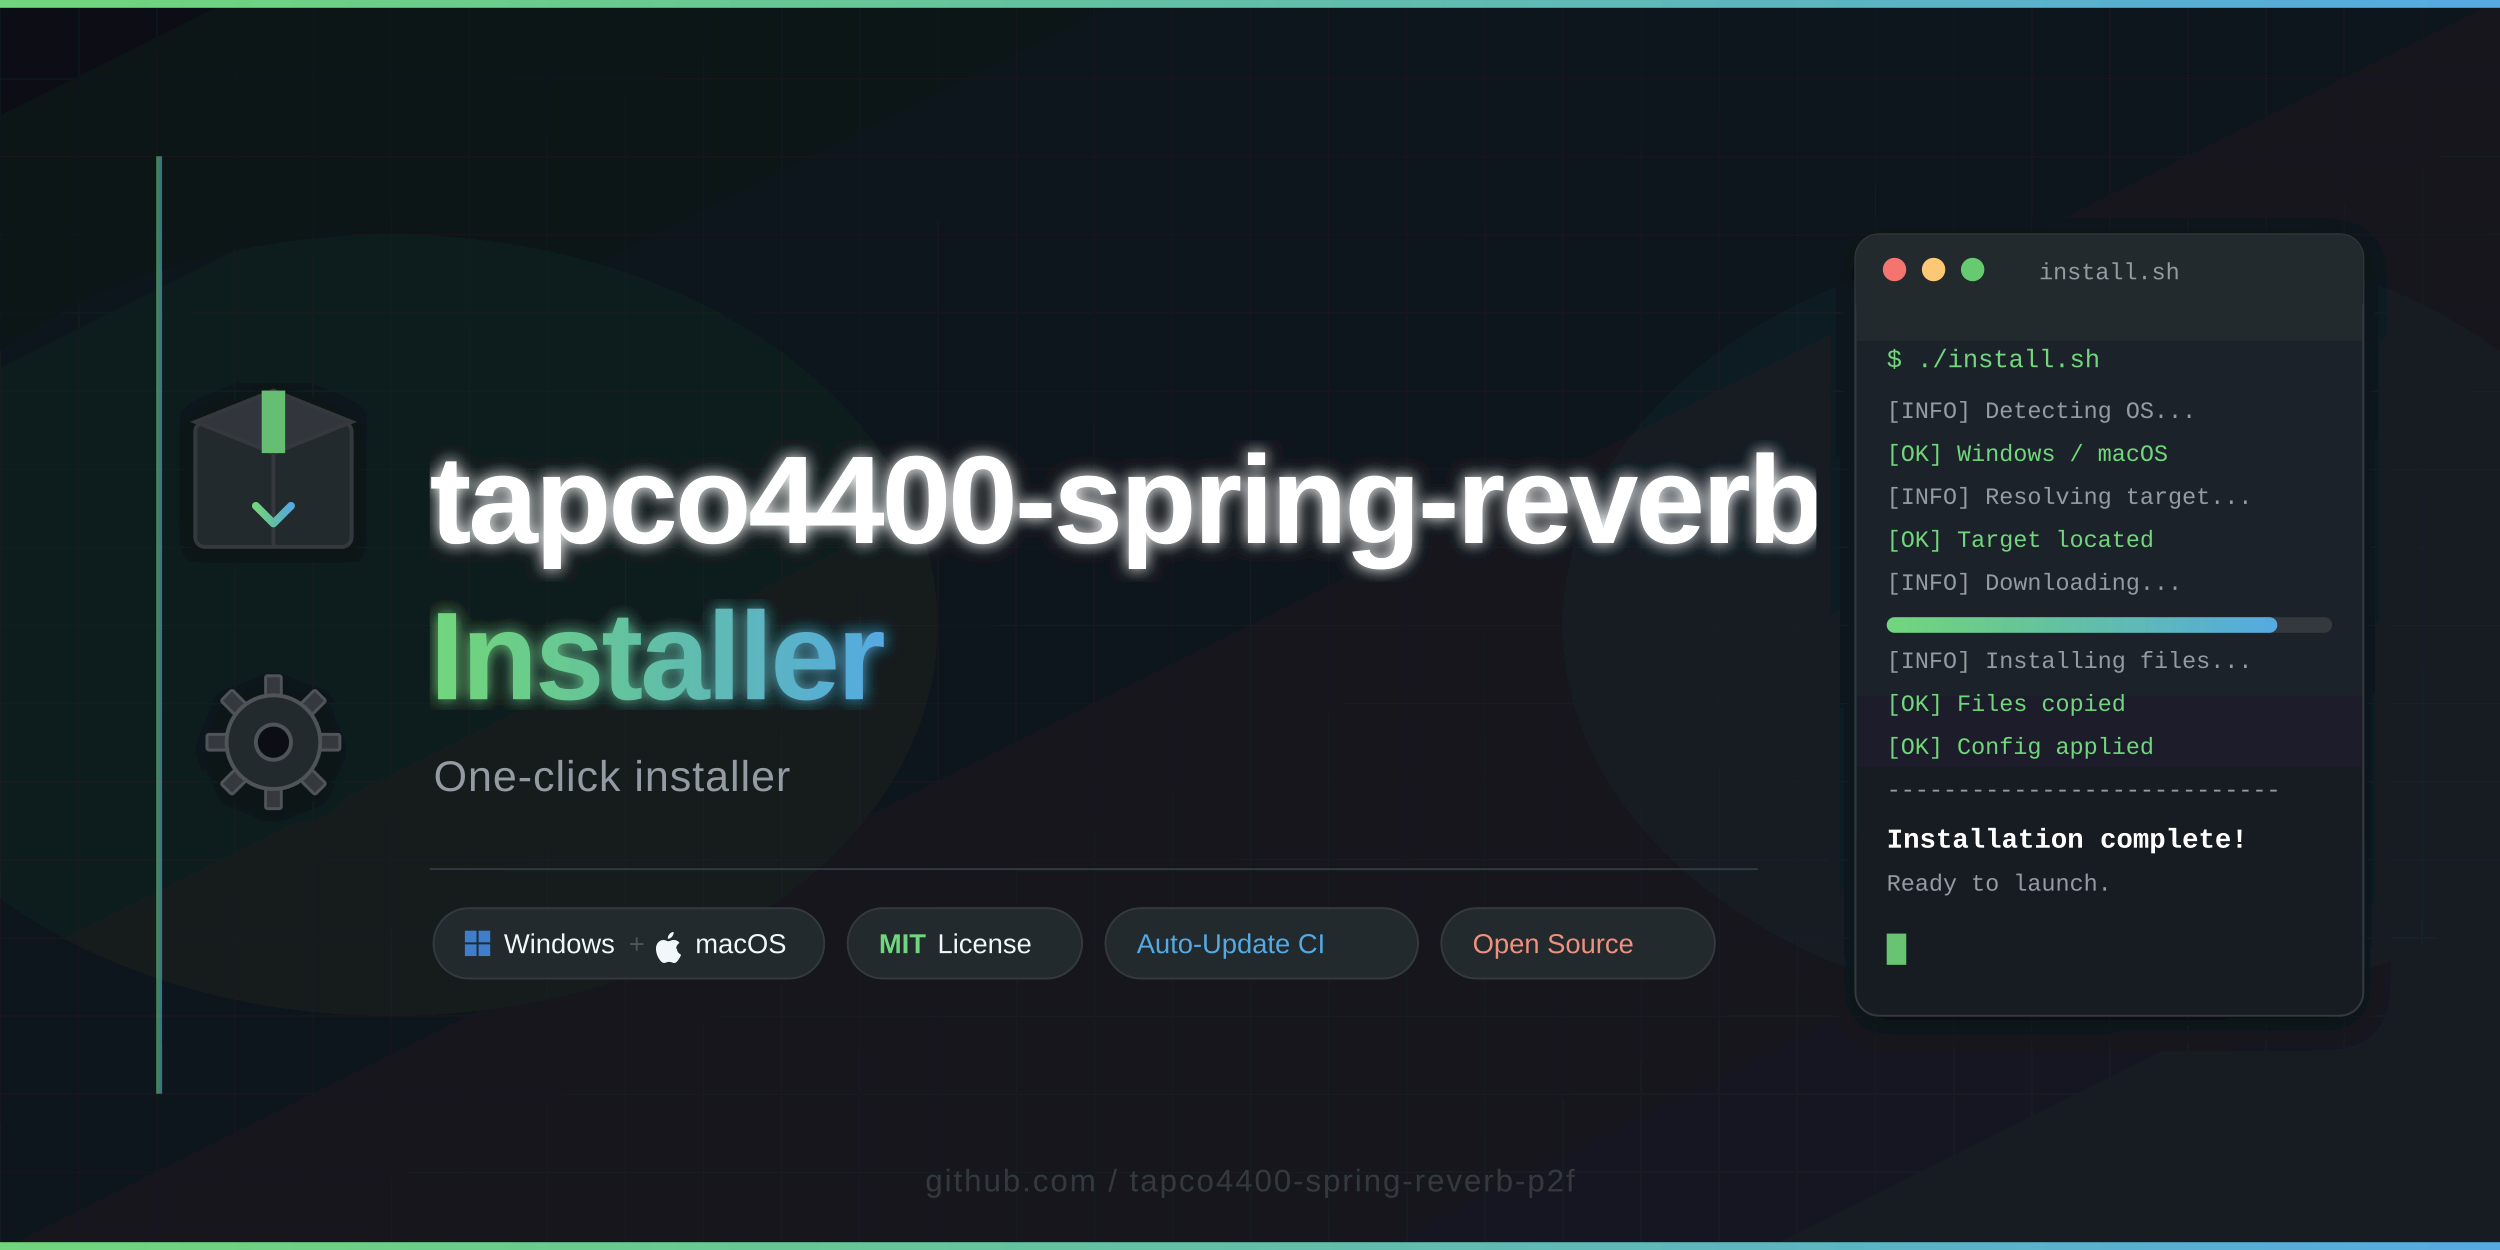
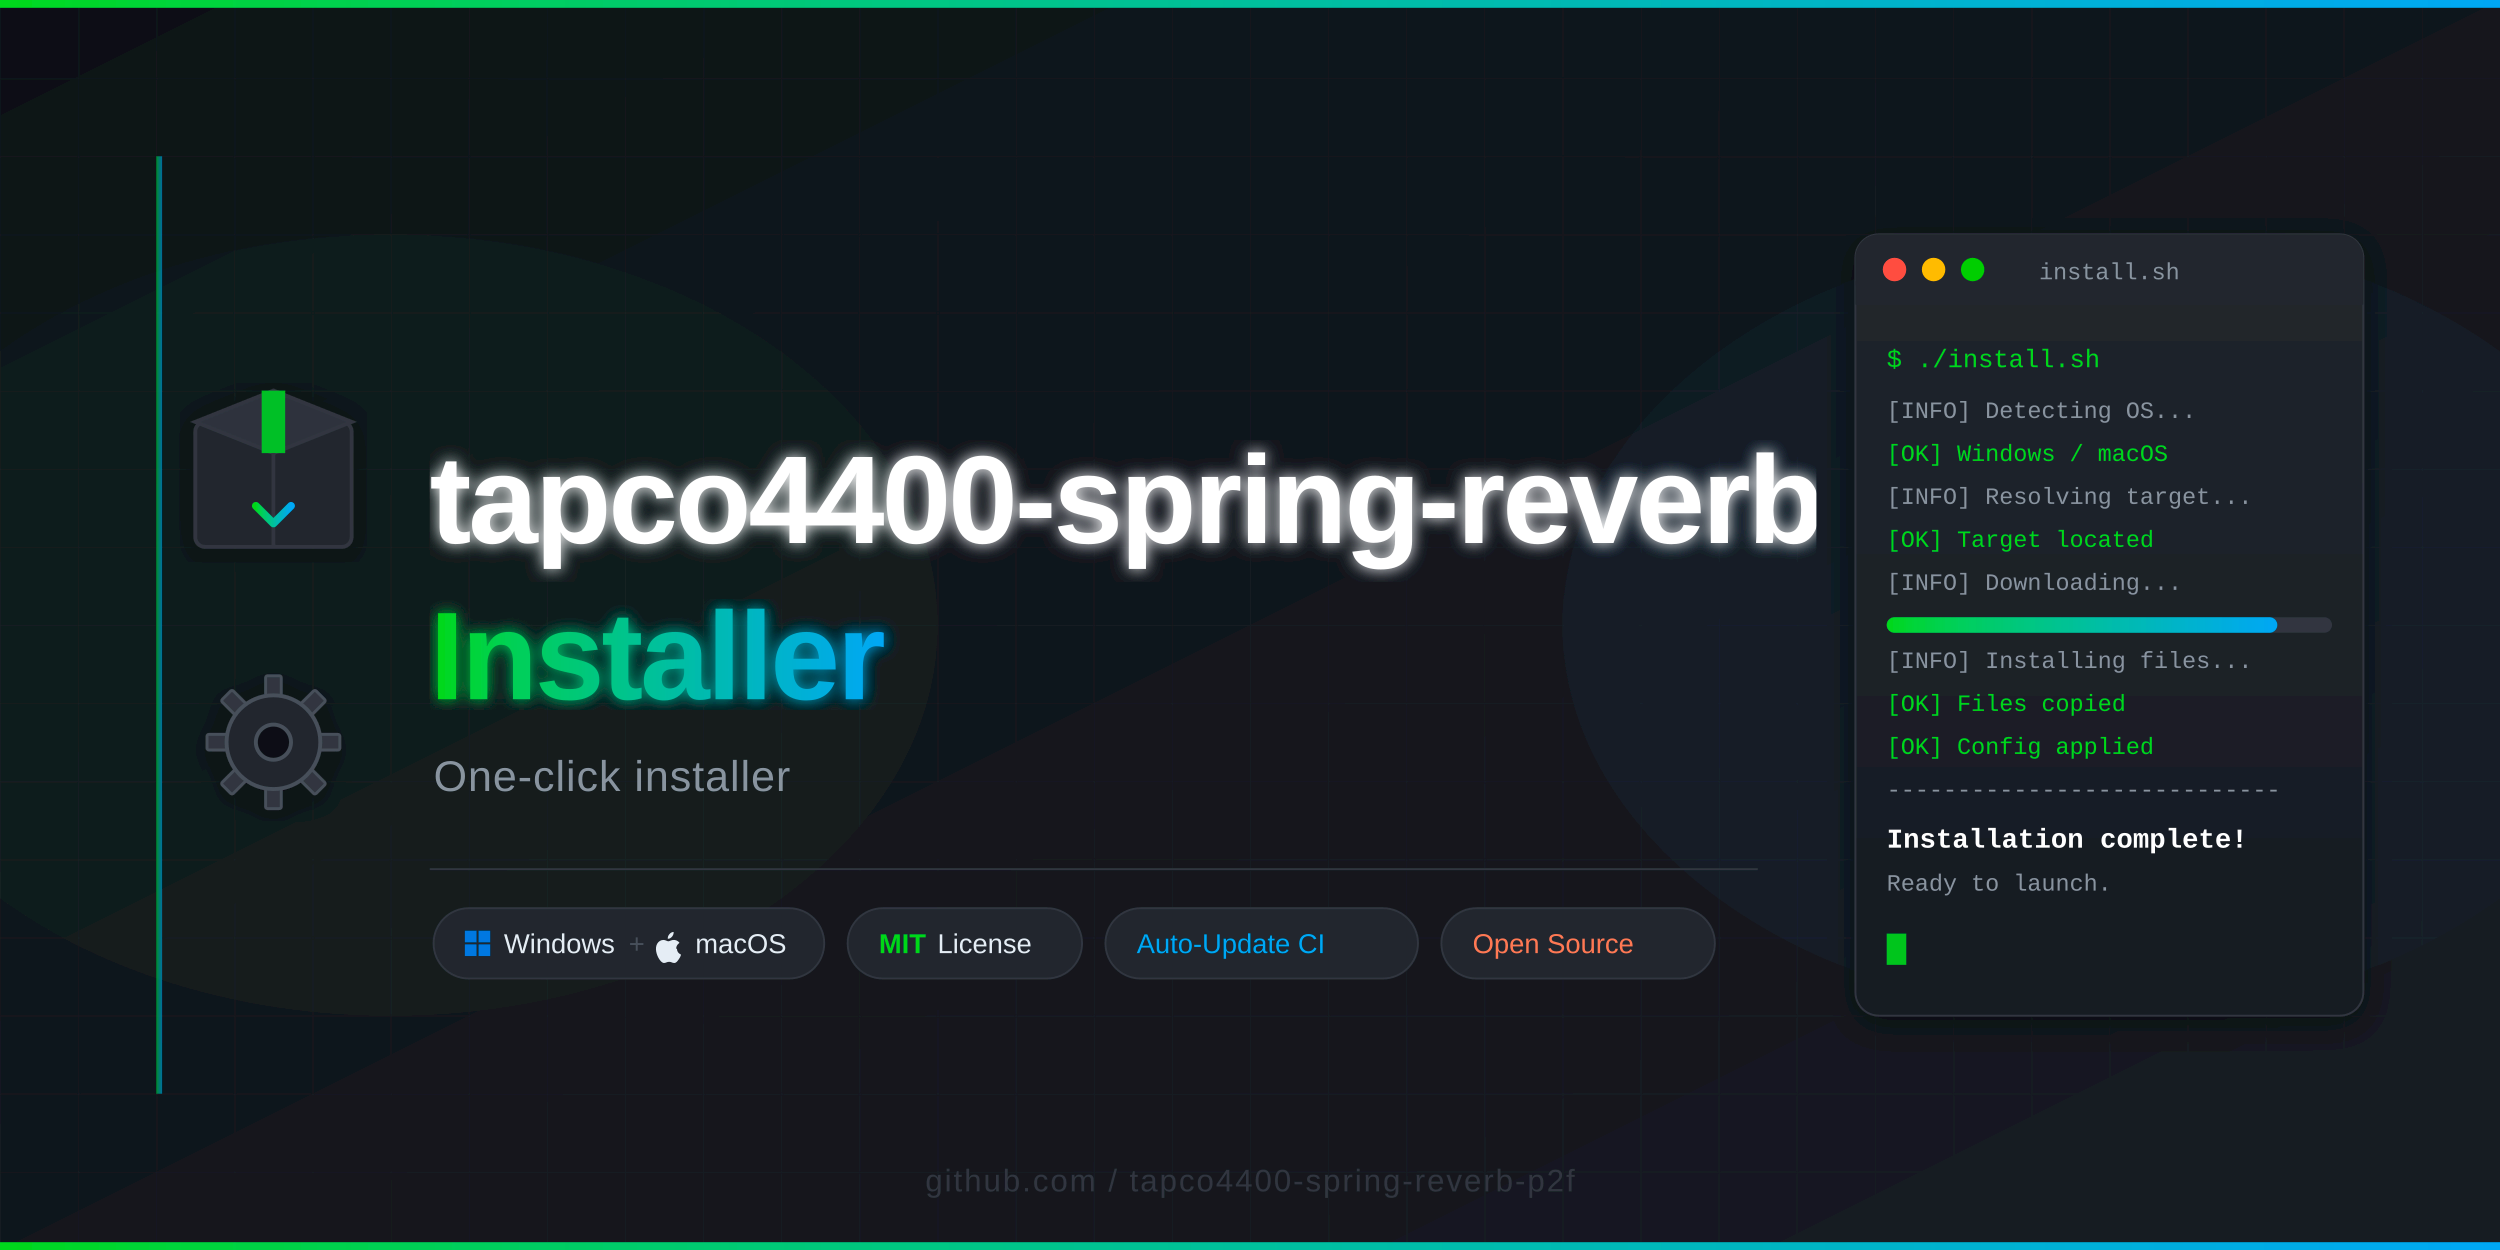
<svg xmlns="http://www.w3.org/2000/svg" viewBox="0 0 1280 640" width="1280" height="640">
  <defs>
    <linearGradient id="bgGrad" x1="0%" y1="0%" x2="100%" y2="100%">
      <stop offset="0%" style="stop-color:#0d1117;stop-opacity:1" />
      <stop offset="100%" style="stop-color:#161b22;stop-opacity:1" />
    </linearGradient>
    <linearGradient id="accentGrad" x1="0%" y1="0%" x2="100%" y2="0%">
      <stop offset="0%" style="stop-color:#39d353;stop-opacity:1" />
      <stop offset="100%" style="stop-color:#0ea5e9;stop-opacity:1" />
    </linearGradient>
    <linearGradient id="cardGrad" x1="0%" y1="0%" x2="0%" y2="100%">
      <stop offset="0%" style="stop-color:#21262d;stop-opacity:1" />
      <stop offset="100%" style="stop-color:#161b22;stop-opacity:1" />
    </linearGradient>
    <filter id="glow">
      <feGaussianBlur stdDeviation="4" result="coloredBlur" />
      <feMerge>
        <feMergeNode in="coloredBlur" />
        <feMergeNode in="SourceGraphic" />
      </feMerge>
    </filter>
    <filter id="shadow">
      <feDropShadow dx="0" dy="4" stdDeviation="8" flood-color="#000000" flood-opacity="0.5" />
    </filter>
    <filter id="tone" x="0%" y="0%" width="100%" height="100%">
-       <feColorMatrix type="saturate" values="0.75" />
-       <feColorMatrix type="matrix" values="   1.10 0 0 0 0   0 1.10 0 0 0   0 0 1.10 0 0   0 0 0 1 0" />
+       <feColorMatrix type="saturate" values="1.20" />
+       <feColorMatrix type="matrix" values="   1.00 0 0 0 0   0 1.00 0 0 0   0 0 1.00 0 0   0 0 0 1 0" />
    </filter>
    <clipPath id="titleClip">
      <rect x="220" y="200" width="710" height="100" />
    </clipPath>
    <clipPath id="installerClip">
      <rect x="220" y="295" width="710" height="100" />
    </clipPath>
    <clipPath id="subtitleClip">
      <rect x="220" y="380" width="710" height="55" />
    </clipPath>
  </defs>
  <g filter="url(#tone)">
    <rect width="1280" height="640" fill="url(#bgGrad)" />
    <pattern id="grid" width="40" height="40" patternUnits="userSpaceOnUse">
      <path d="M 40 0 L 0 0 0 40" fill="none" stroke="#21262d" stroke-width="0.5" />
    </pattern>
    <rect width="1280" height="640" fill="url(#grid)" opacity="0.4" />
    <ellipse cx="200" cy="320" rx="280" ry="200" fill="#39d353" opacity="0.04" />
    <ellipse cx="1080" cy="320" rx="280" ry="200" fill="#0ea5e9" opacity="0.04" />
    <rect x="0" y="0" width="1280" height="4" fill="url(#accentGrad)" />
    <rect x="0" y="636" width="1280" height="4" fill="url(#accentGrad)" />
    <rect x="80" y="80" width="3" height="480" fill="url(#accentGrad)" opacity="0.6" />
    <g transform="translate(100, 200)" filter="url(#shadow)">
      <rect x="0" y="16" width="80" height="64" fill="#21262d" stroke="#30363d" stroke-width="2" rx="5" />
      <polygon points="0,16 40,0 80,16 40,32" fill="#2d333b" stroke="#30363d" stroke-width="2" />
      <rect x="34" y="0" width="12" height="32" fill="#39d353" opacity="0.85" />
      <line x1="40" y1="32" x2="40" y2="80" stroke="#30363d" stroke-width="2" />
      <g transform="translate(40, 56)">
        <line x1="0" y1="-12" x2="0" y2="12" stroke="url(#accentGrad)" stroke-width="4" stroke-linecap="round" />
        <polyline points="-9,3 0,12 9,3" fill="none" stroke="url(#accentGrad)" stroke-width="4" stroke-linecap="round" stroke-linejoin="round" />
      </g>
    </g>
    <g transform="translate(140, 380)" filter="url(#shadow)">
      <g fill="#30363d" stroke="#484f58" stroke-width="1.5">
        <rect x="-4" y="-34" width="8" height="14" rx="1" />
        <rect x="-4" y="-34" width="8" height="14" rx="1" transform="rotate(45)" />
        <rect x="-4" y="-34" width="8" height="14" rx="1" transform="rotate(90)" />
        <rect x="-4" y="-34" width="8" height="14" rx="1" transform="rotate(135)" />
        <rect x="-4" y="-34" width="8" height="14" rx="1" transform="rotate(180)" />
        <rect x="-4" y="-34" width="8" height="14" rx="1" transform="rotate(225)" />
        <rect x="-4" y="-34" width="8" height="14" rx="1" transform="rotate(270)" />
        <rect x="-4" y="-34" width="8" height="14" rx="1" transform="rotate(315)" />
      </g>
      <circle cx="0" cy="0" r="24" fill="#21262d" stroke="#484f58" stroke-width="2" />
      <circle cx="0" cy="0" r="9" fill="#0d1117" stroke="#484f58" stroke-width="2" />
    </g>
    <g clip-path="url(#titleClip)">
      <text id="projectName" x="220" y="278" font-family="'Segoe UI', 'Helvetica Neue', Arial, sans-serif" font-size="64" font-weight="700" letter-spacing="-1.5" fill="#ffffff" filter="url(#glow)" textLength="710" lengthAdjust="spacingAndGlyphs">tapco4400-spring-reverb-p2f</text>
    </g>
    <g clip-path="url(#installerClip)">
      <text x="220" y="358" font-family="'Segoe UI', 'Helvetica Neue', Arial, sans-serif" font-size="64" font-weight="700" letter-spacing="-1.5" fill="url(#accentGrad)" filter="url(#glow)">Installer</text>
    </g>
    <g clip-path="url(#subtitleClip)">
      <text x="222" y="405" font-family="'Segoe UI', 'Helvetica Neue', Arial, sans-serif" font-size="22" font-weight="400" fill="#8b949e" letter-spacing="0.5">One-click installer</text>
    </g>
    <line x1="220" y1="445" x2="900" y2="445" stroke="#30363d" stroke-width="1" />
    <g transform="translate(222, 465)">
      <rect x="0" y="0" width="200" height="36" fill="#21262d" rx="18" stroke="#30363d" stroke-width="1" />
      <g transform="translate(16, 11.5)">
        <rect x="0" y="0" width="6" height="6" fill="#0078d4" />
        <rect x="7" y="0" width="6" height="6" fill="#0078d4" />
        <rect x="0" y="7" width="6" height="6" fill="#0078d4" />
        <rect x="7" y="7" width="6" height="6" fill="#0078d4" />
      </g>
      <text x="36" y="23" font-family="'Segoe UI', Arial, sans-serif" font-size="14" fill="#e6edf3" font-weight="500">Windows</text>
      <text x="104" y="23" text-anchor="middle" font-family="'Segoe UI', Arial, sans-serif" font-size="14" fill="#484f58" font-weight="400">+</text>
      <g transform="translate(112.6, 9.55)" fill="#e6edf3">
        <path d="M11.6 11.2c0-2 1.6-2.9 1.7-3-0.9-1.3-2.3-1.5-2.8-1.5-1.2-0.1-2.3 0.7-2.9 0.7-0.6 0-1.5-0.7-2.5-0.7-1.3 0-2.5 0.7-3.2 1.9-1.4 2.4-0.3 5.9 1 7.9 0.7 1 1.5 2 2.5 2 1 0 1.4-0.6 2.6-0.6 1.2 0 1.5 0.6 2.6 0.6 1.1 0 1.7-1 2.4-2 0.8-1.1 1.1-2.2 1.1-2.3-0.1 0-2.1-0.8-2.1-3z" />
        <path d="M9.5 5c0.5-0.6 0.9-1.5 0.8-2.4-0.8 0-1.7 0.5-2.2 1.2-0.5 0.5-0.9 1.5-0.8 2.3 0.9 0.1 1.7-0.5 2.2-1.1z" />
      </g>
      <text x="134" y="23" font-family="'Segoe UI', Arial, sans-serif" font-size="14" fill="#e6edf3" font-weight="500">macOS</text>
    </g>
    <g transform="translate(434, 465)">
      <rect x="0" y="0" width="120" height="36" fill="#21262d" rx="18" stroke="#30363d" stroke-width="1" />
      <text x="16" y="23" font-family="'Segoe UI', Arial, sans-serif" font-size="14" fill="#39d353" font-weight="600">MIT</text>
      <text x="46" y="23" font-family="'Segoe UI', Arial, sans-serif" font-size="14" fill="#e6edf3" font-weight="400">License</text>
    </g>
    <g transform="translate(566, 465)">
      <rect x="0" y="0" width="160" height="36" fill="#21262d" rx="18" stroke="#30363d" stroke-width="1" />
      <text x="16" y="23" font-family="'Segoe UI', Arial, sans-serif" font-size="14" fill="#0ea5e9" font-weight="500">Auto-Update CI</text>
    </g>
    <g transform="translate(738, 465)">
      <rect x="0" y="0" width="140" height="36" fill="#21262d" rx="18" stroke="#30363d" stroke-width="1" />
      <text x="16" y="23" font-family="'Segoe UI', Arial, sans-serif" font-size="14" fill="#f78166" font-weight="500">Open Source</text>
    </g>
    <g transform="translate(950, 120)" filter="url(#shadow)">
      <rect x="0" y="0" width="260" height="400" fill="url(#cardGrad)" rx="12" stroke="#30363d" stroke-width="1" />
      <rect x="0" y="0" width="260" height="36" fill="#21262d" rx="12" />
      <rect x="0" y="24" width="260" height="12" fill="#21262d" />
      <circle cx="20" cy="18" r="6" fill="#ff5f56" />
      <circle cx="40" cy="18" r="6" fill="#ffbd2e" />
      <circle cx="60" cy="18" r="6" fill="#27c93f" />
      <text x="130" y="23" text-anchor="middle" font-family="'Courier New', monospace" font-size="12" fill="#8b949e">install.sh</text>
      <text x="16" y="68" font-family="'Courier New', monospace" font-size="13" fill="#39d353">$ ./install.sh</text>
      <text x="16" y="94" font-family="'Courier New', monospace" font-size="12" fill="#8b949e">[INFO] Detecting OS...</text>
      <text x="16" y="116" font-family="'Courier New', monospace" font-size="12" fill="#39d353">[OK]   Windows / macOS</text>
      <text x="16" y="138" font-family="'Courier New', monospace" font-size="12" fill="#8b949e">[INFO] Resolving target...</text>
      <text x="16" y="160" font-family="'Courier New', monospace" font-size="12" fill="#39d353">[OK]   Target located</text>
      <text x="16" y="182" font-family="'Courier New', monospace" font-size="12" fill="#8b949e">[INFO] Downloading...</text>
      <rect x="16" y="196" width="228" height="8" fill="#30363d" rx="4" />
      <rect x="16" y="196" width="200" height="8" fill="url(#accentGrad)" rx="4" />
      <text x="16" y="222" font-family="'Courier New', monospace" font-size="12" fill="#8b949e">[INFO] Installing files...</text>
      <text x="16" y="244" font-family="'Courier New', monospace" font-size="12" fill="#39d353">[OK]   Files copied</text>
      <text x="16" y="266" font-family="'Courier New', monospace" font-size="12" fill="#39d353">[OK]   Config applied</text>
      <text x="16" y="288" font-family="'Courier New', monospace" font-size="12" fill="#8b949e">----------------------------</text>
      <text x="16" y="314" font-family="'Courier New', monospace" font-size="14" fill="#ffffff" font-weight="bold">Installation complete!</text>
      <text x="16" y="336" font-family="'Courier New', monospace" font-size="12" fill="#8b949e">Ready to launch.</text>
      <rect x="16" y="358" width="10" height="16" fill="#39d353" opacity="0.9">
        <animate attributeName="opacity" values="0.9;0;0.9" dur="1.2s" repeatCount="indefinite" />
      </rect>
    </g>
    <text x="640" y="610" text-anchor="middle" font-family="'Segoe UI', Arial, sans-serif" font-size="16" fill="#30363d" letter-spacing="1">github.com / tapco4400-spring-reverb-p2f</text>
  </g>
</svg>
